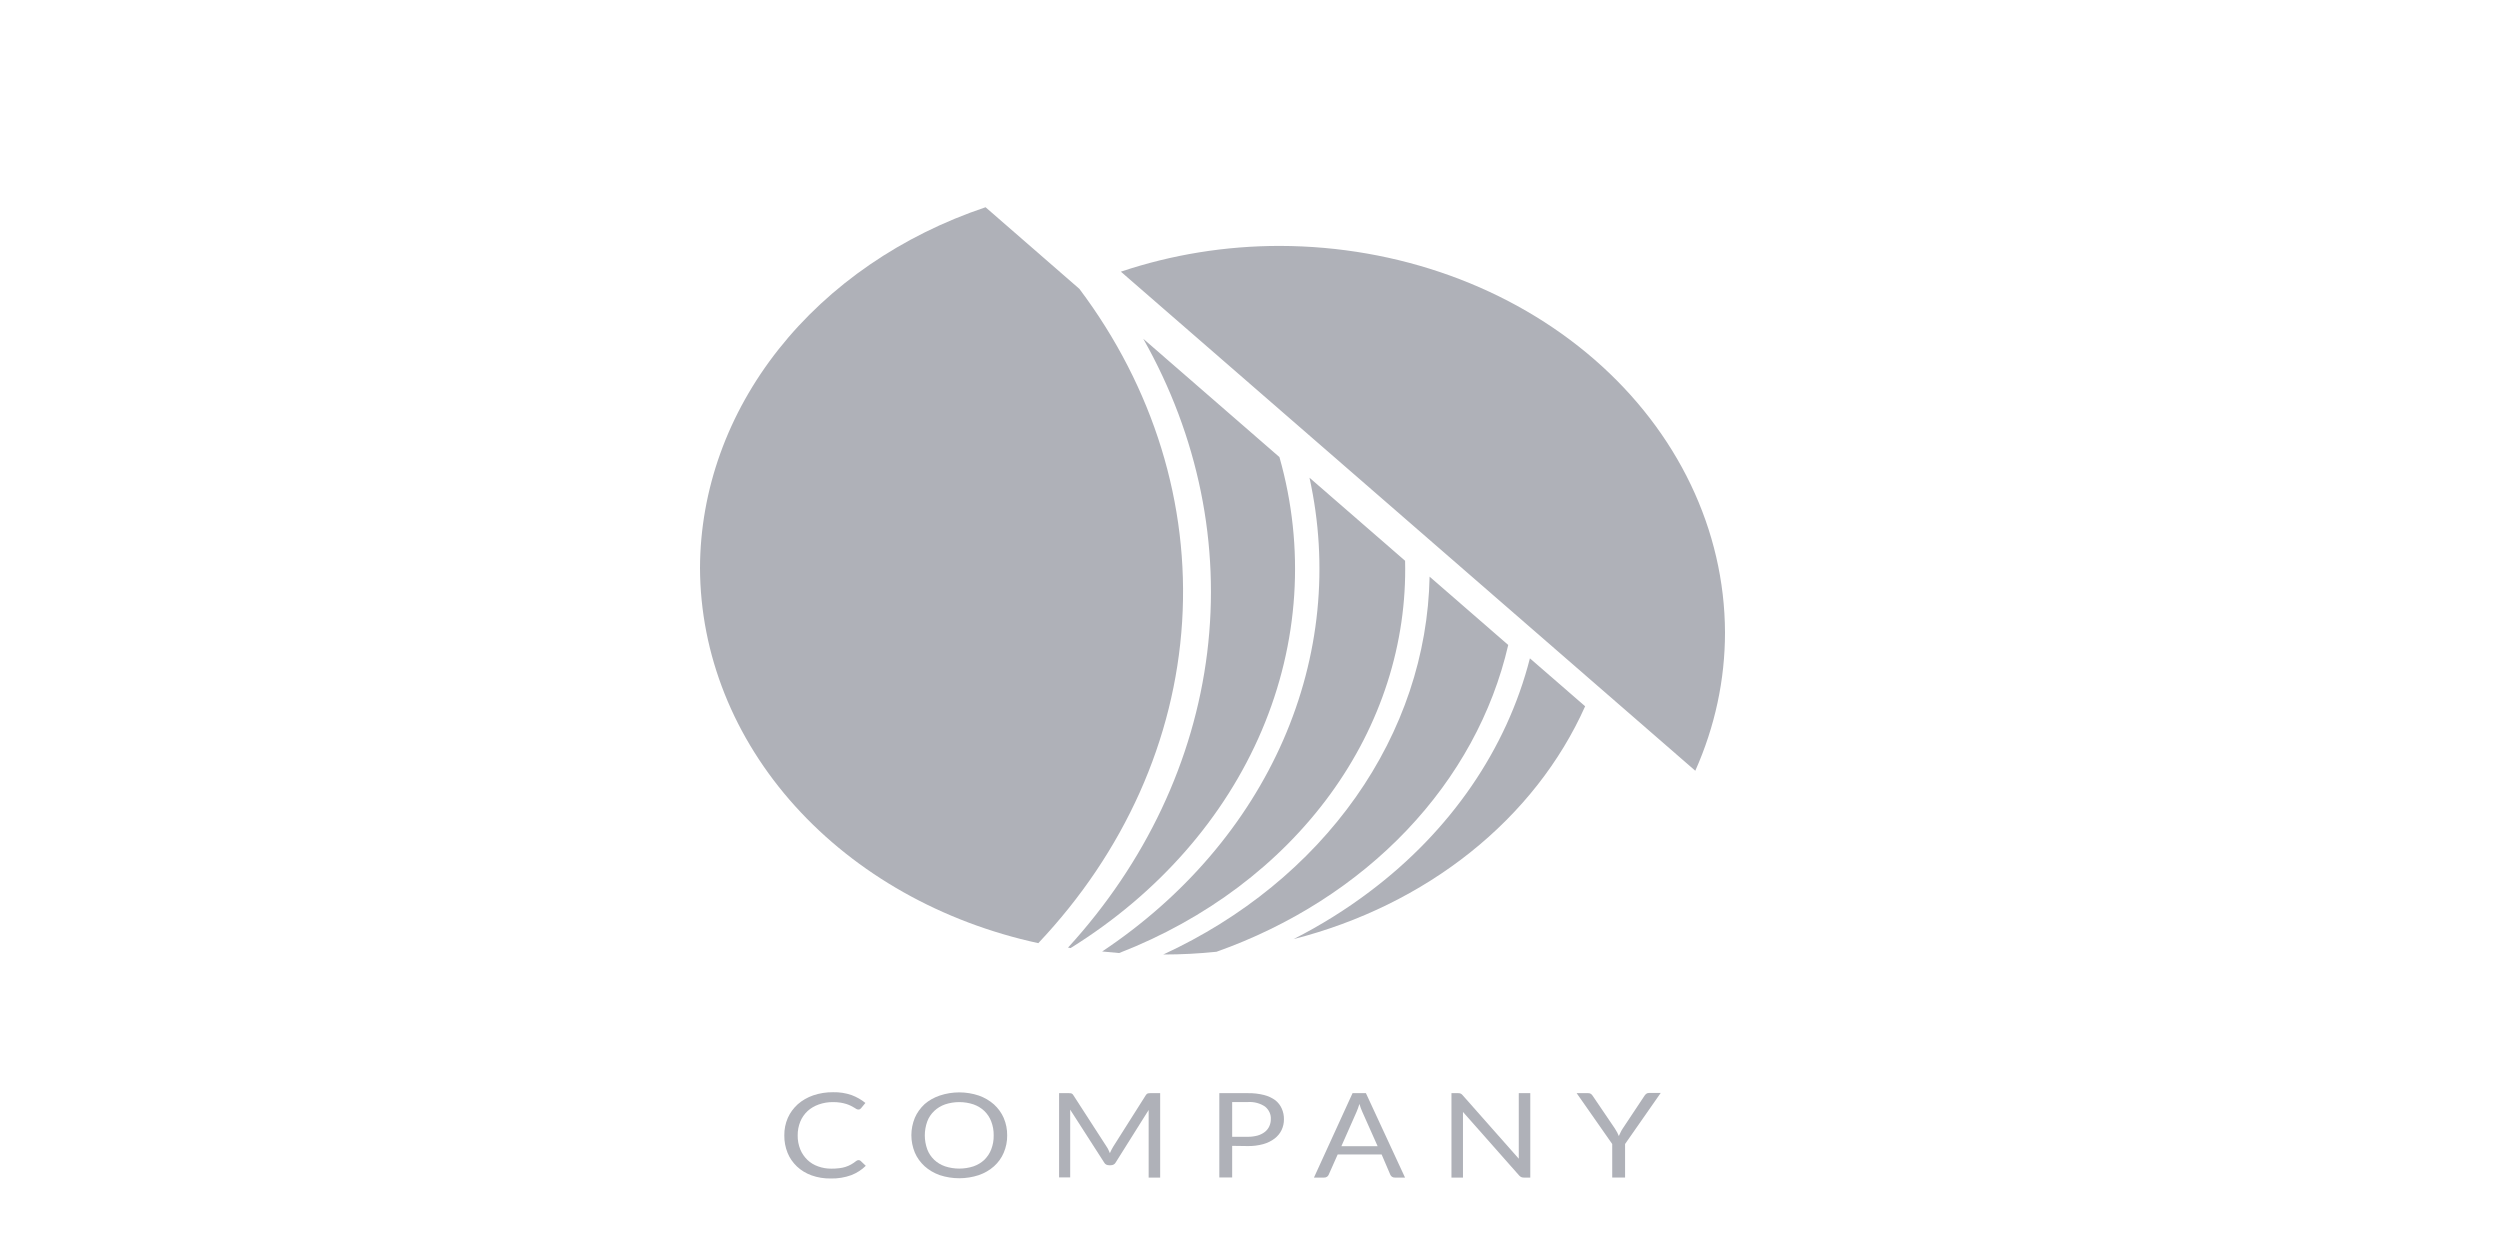
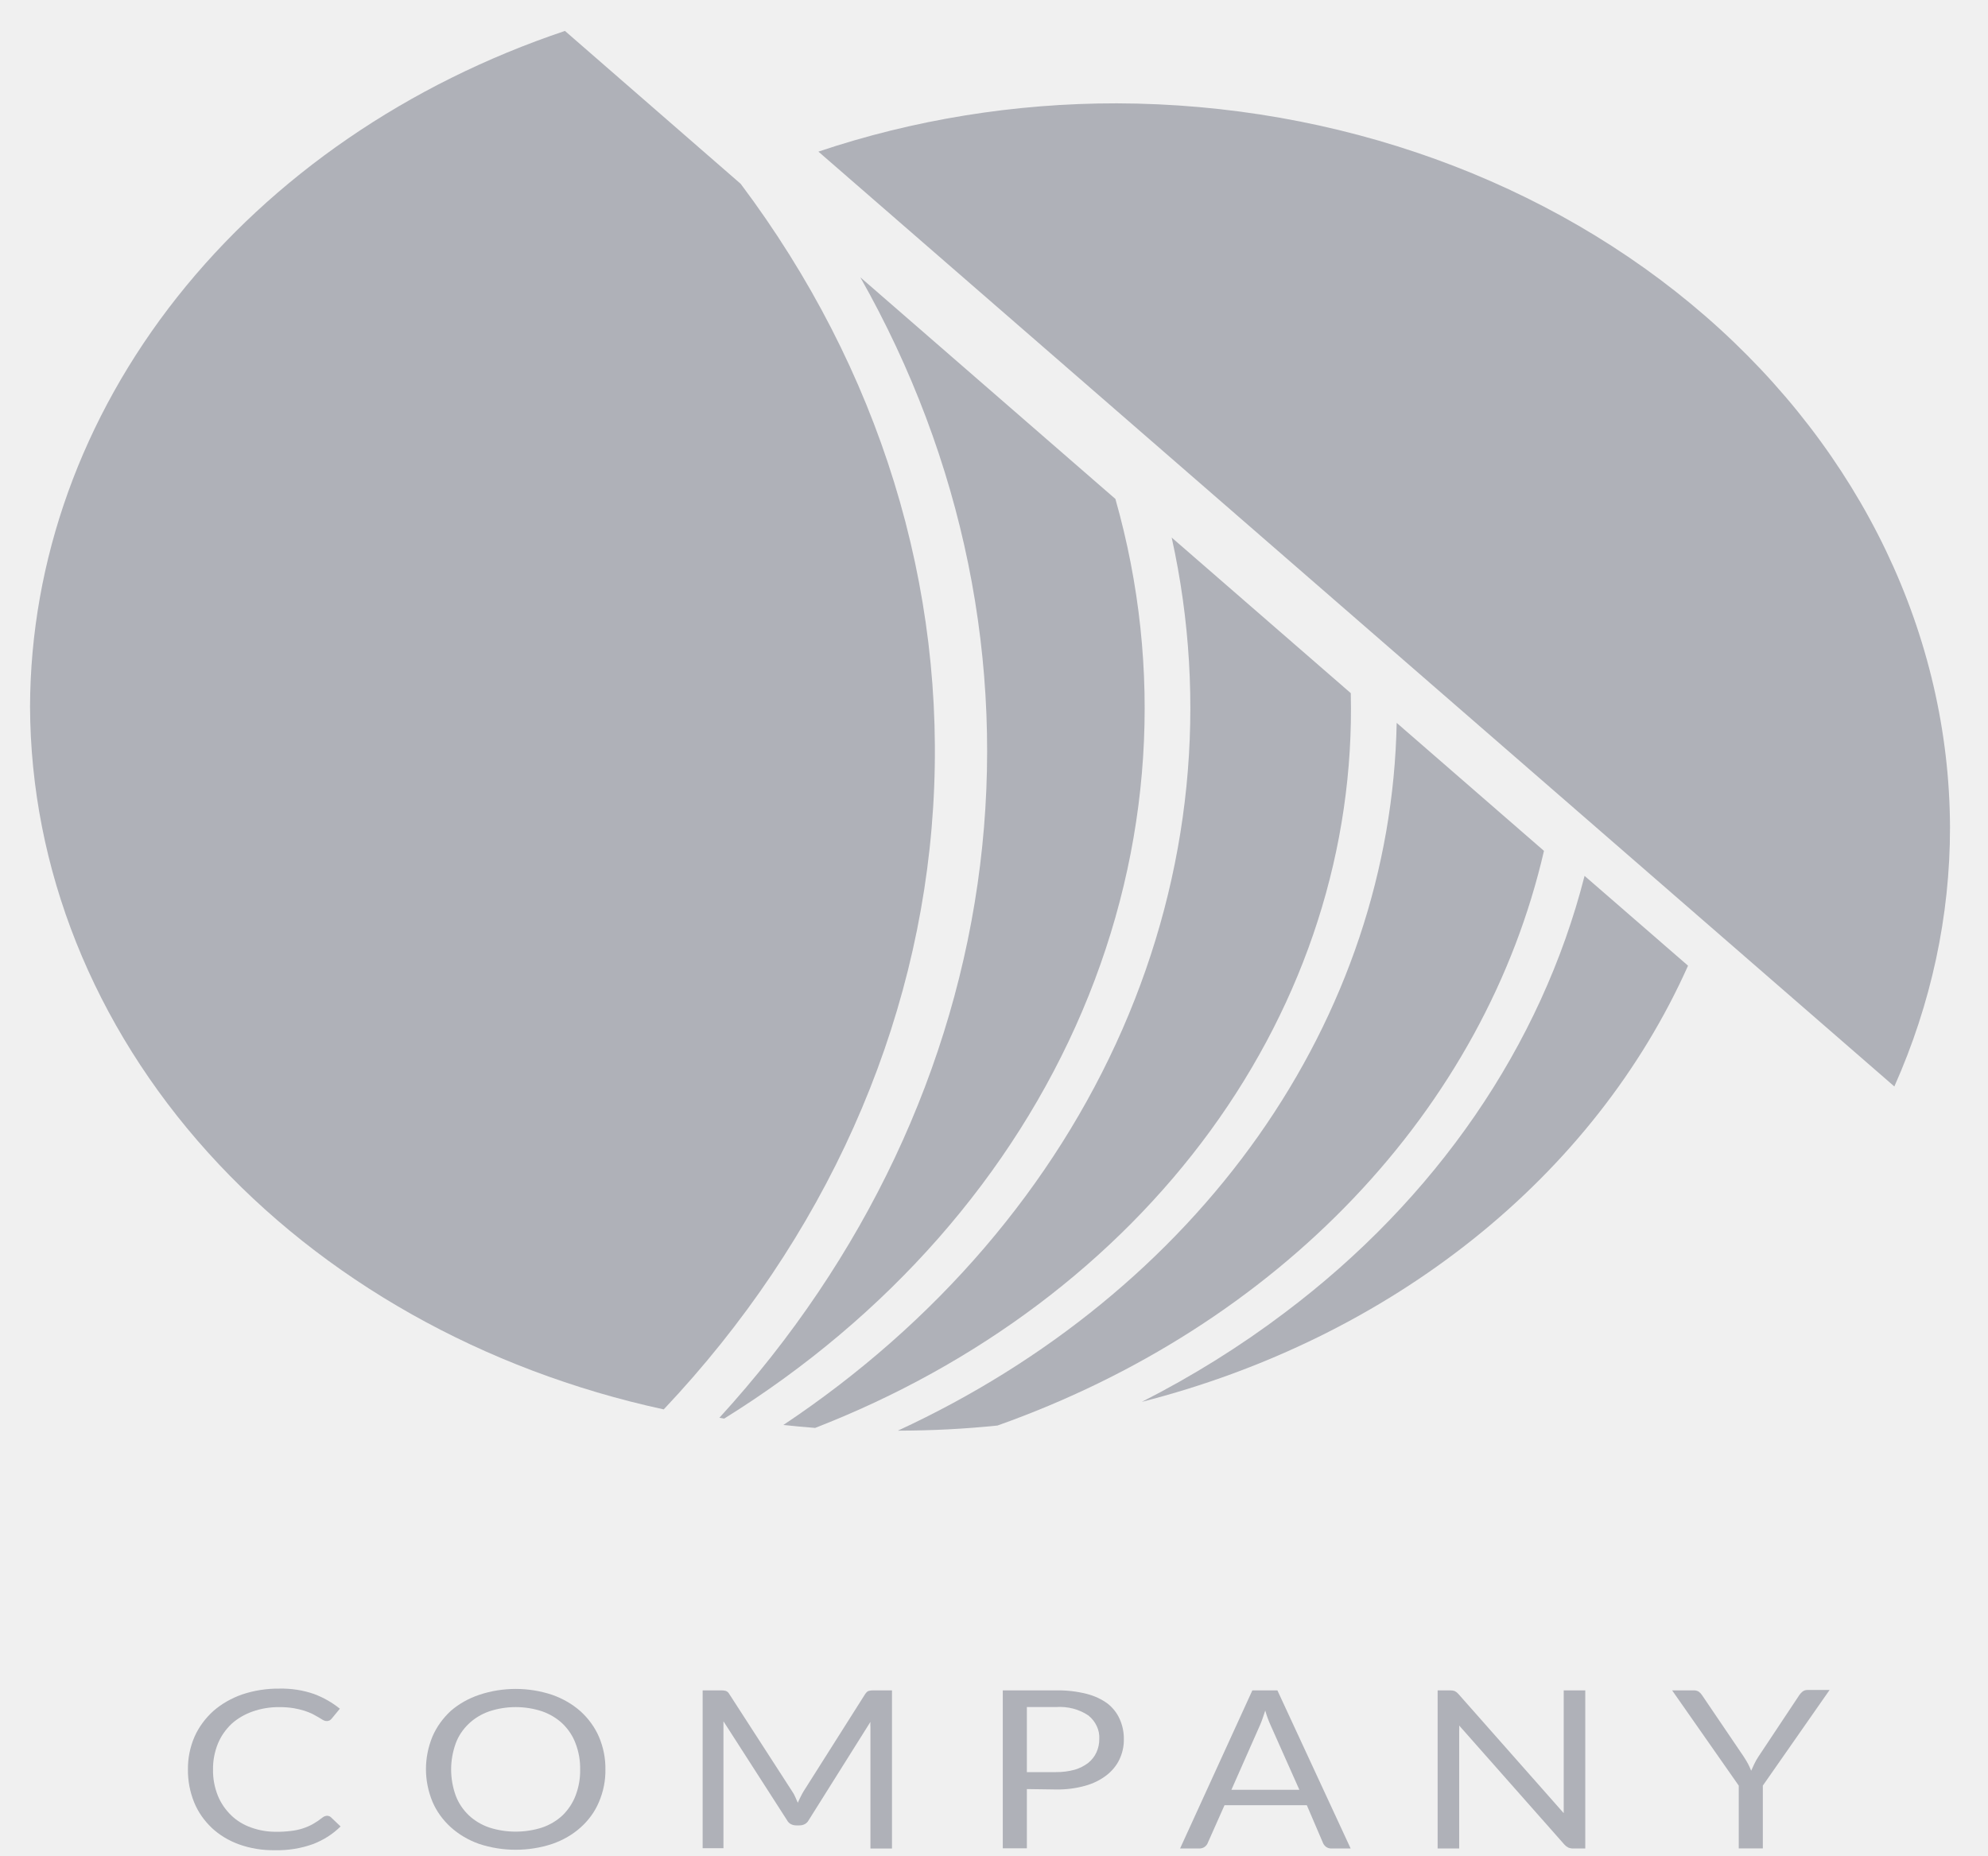
- <svg xmlns="http://www.w3.org/2000/svg" width="106" height="53" viewBox="0 0 106 53" fill="none">
-   <rect width="106" height="53" fill="#E5E5E5" />
-   <g clip-path="url(#clip0_1_293)">
-     <rect width="1600" height="2931" transform="translate(-647 -2461)" fill="white" />
-     <rect x="-31.5" y="-13.5" width="169" height="80" rx="3.5" stroke="#AFB1B8" />
-     <path d="M36.406 49.188C36.422 49.189 36.438 49.192 36.452 49.198C36.467 49.203 36.48 49.212 36.491 49.222L36.709 49.43C36.54 49.599 36.33 49.734 36.096 49.826C35.82 49.926 35.524 49.975 35.226 49.968C34.946 49.973 34.667 49.928 34.408 49.835C34.174 49.75 33.964 49.623 33.792 49.461C33.616 49.293 33.48 49.097 33.394 48.883C33.298 48.645 33.251 48.394 33.255 48.141C33.251 47.887 33.301 47.635 33.404 47.397C33.5 47.182 33.643 46.986 33.827 46.819C34.013 46.656 34.236 46.528 34.481 46.443C34.75 46.352 35.036 46.307 35.324 46.31C35.591 46.304 35.858 46.345 36.106 46.431C36.322 46.512 36.521 46.625 36.693 46.765L36.51 46.987C36.497 47.003 36.482 47.017 36.464 47.028C36.442 47.041 36.416 47.046 36.39 47.044C36.362 47.043 36.334 47.034 36.311 47.021L36.213 46.961L36.076 46.886C36.017 46.857 35.956 46.833 35.894 46.812C35.813 46.787 35.73 46.767 35.646 46.753C35.539 46.736 35.43 46.728 35.321 46.729C35.114 46.727 34.908 46.761 34.716 46.829C34.537 46.892 34.375 46.987 34.242 47.108C34.105 47.237 34.001 47.389 33.933 47.554C33.857 47.742 33.819 47.941 33.822 48.141C33.818 48.344 33.856 48.547 33.933 48.738C34 48.902 34.103 49.052 34.236 49.181C34.361 49.302 34.516 49.396 34.689 49.456C34.867 49.52 35.058 49.553 35.25 49.551C35.361 49.552 35.473 49.546 35.583 49.532C35.763 49.513 35.935 49.459 36.087 49.373C36.164 49.33 36.236 49.28 36.303 49.226C36.331 49.203 36.368 49.19 36.406 49.188Z" fill="#AFB1B8" />
-     <path d="M42.704 48.141C42.708 48.392 42.658 48.642 42.557 48.878C42.468 49.091 42.328 49.286 42.147 49.45C41.965 49.613 41.745 49.741 41.502 49.825C40.968 50.002 40.378 50.002 39.844 49.825C39.603 49.74 39.385 49.611 39.204 49.449C39.022 49.282 38.881 49.086 38.789 48.87C38.593 48.393 38.593 47.872 38.789 47.395C38.882 47.179 39.023 46.982 39.204 46.814C39.386 46.656 39.605 46.533 39.844 46.452C40.377 46.272 40.969 46.272 41.502 46.452C41.744 46.537 41.963 46.666 42.145 46.828C42.325 46.993 42.465 47.187 42.557 47.399C42.658 47.637 42.708 47.888 42.704 48.141ZM42.132 48.141C42.136 47.94 42.101 47.739 42.028 47.549C41.967 47.385 41.868 47.234 41.737 47.106C41.609 46.984 41.451 46.888 41.276 46.826C40.888 46.697 40.459 46.697 40.071 46.826C39.895 46.888 39.738 46.984 39.61 47.106C39.477 47.233 39.376 47.385 39.316 47.549C39.177 47.934 39.177 48.347 39.316 48.733C39.377 48.897 39.477 49.048 39.61 49.176C39.738 49.297 39.895 49.392 40.071 49.453C40.459 49.58 40.887 49.58 41.276 49.453C41.451 49.392 41.609 49.297 41.737 49.176C41.867 49.047 41.967 48.896 42.028 48.733C42.102 48.542 42.136 48.342 42.132 48.141Z" fill="#AFB1B8" />
-     <path d="M47.001 48.762L47.059 48.894C47.08 48.847 47.099 48.804 47.121 48.762C47.142 48.717 47.166 48.674 47.192 48.632L48.585 46.431C48.613 46.393 48.637 46.369 48.664 46.362C48.702 46.352 48.74 46.348 48.779 46.35H49.191V49.929H48.703V47.298C48.703 47.265 48.703 47.227 48.703 47.187C48.7 47.145 48.7 47.104 48.703 47.063L47.301 49.295C47.283 49.328 47.255 49.356 47.219 49.376C47.183 49.396 47.142 49.406 47.099 49.406H47.02C46.978 49.407 46.936 49.396 46.9 49.377C46.865 49.357 46.836 49.328 46.819 49.295L45.376 47.049C45.376 47.092 45.376 47.134 45.376 47.177C45.376 47.22 45.376 47.258 45.376 47.291V49.922H44.905V46.35H45.316C45.355 46.348 45.394 46.352 45.431 46.362C45.465 46.377 45.492 46.401 45.507 46.431L46.93 48.634C46.958 48.675 46.982 48.717 47.001 48.762Z" fill="#AFB1B8" />
-     <path d="M52.244 48.584V49.925H51.699V46.35H52.915C53.145 46.346 53.373 46.373 53.594 46.428C53.77 46.472 53.934 46.548 54.074 46.651C54.195 46.748 54.288 46.868 54.346 47.002C54.411 47.147 54.442 47.303 54.439 47.459C54.441 47.615 54.407 47.771 54.338 47.916C54.273 48.053 54.172 48.175 54.044 48.274C53.904 48.381 53.739 48.462 53.561 48.511C53.349 48.569 53.127 48.597 52.904 48.593L52.244 48.584ZM52.244 48.2H52.904C53.047 48.202 53.19 48.183 53.327 48.146C53.439 48.113 53.543 48.06 53.632 47.992C53.714 47.926 53.778 47.845 53.818 47.755C53.862 47.659 53.884 47.557 53.883 47.454C53.889 47.355 53.871 47.255 53.828 47.163C53.786 47.07 53.721 46.987 53.638 46.919C53.429 46.777 53.168 46.709 52.904 46.727H52.244V48.2Z" fill="#AFB1B8" />
-     <path d="M59.573 49.929H59.142C59.099 49.931 59.057 49.919 59.022 49.896C58.991 49.874 58.967 49.846 58.951 49.813L58.581 48.949H56.718L56.334 49.813C56.32 49.845 56.296 49.873 56.266 49.894C56.231 49.918 56.188 49.931 56.143 49.929H55.712L57.348 46.35H57.915L59.573 49.929ZM56.874 48.6H58.412L57.763 47.144C57.713 47.034 57.672 46.922 57.64 46.807L57.577 46.994C57.558 47.051 57.536 47.103 57.517 47.146L56.874 48.6Z" fill="#AFB1B8" />
-     <path d="M61.929 46.367C61.961 46.382 61.989 46.404 62.011 46.431L64.396 49.129C64.396 49.086 64.396 49.044 64.396 49.003C64.396 48.963 64.396 48.923 64.396 48.885V46.35H64.884V49.929H64.612C64.573 49.931 64.534 49.923 64.5 49.908C64.466 49.891 64.436 49.868 64.413 49.842L62.03 47.146C62.032 47.187 62.032 47.228 62.03 47.269C62.03 47.309 62.03 47.345 62.03 47.378V49.929H61.542V46.35H61.831C61.864 46.349 61.898 46.355 61.929 46.367Z" fill="#AFB1B8" />
-     <path d="M68.903 48.506V49.927H68.358V48.506L66.85 46.35H67.338C67.38 46.348 67.422 46.359 67.455 46.381C67.485 46.404 67.51 46.431 67.529 46.461L68.472 47.852C68.51 47.911 68.543 47.966 68.57 48.018C68.598 48.07 68.62 48.12 68.639 48.169L68.71 48.016C68.736 47.959 68.767 47.904 68.802 47.852L69.732 46.452C69.751 46.424 69.775 46.398 69.803 46.376C69.835 46.352 69.877 46.339 69.92 46.341H70.414L68.903 48.506Z" fill="#AFB1B8" />
-     <path d="M46.731 40.343C46.969 40.369 47.209 40.391 47.451 40.409C51.13 38.98 54.242 36.639 56.399 33.681C58.555 30.723 59.66 27.278 59.576 23.777L55.522 20.255C56.346 23.982 55.96 27.835 54.408 31.383C52.855 34.931 50.198 38.033 46.731 40.343Z" fill="#AFB1B8" />
-     <path d="M45.284 40.179L45.393 40.198C49.097 37.896 51.92 34.682 53.499 30.971C55.078 27.26 55.339 23.222 54.248 19.381L48.474 14.364C50.809 18.488 51.749 23.103 51.185 27.673C50.62 32.243 48.574 36.58 45.284 40.179Z" fill="#AFB1B8" />
-     <path d="M64.868 27.914C63.887 31.76 61.504 35.229 58.074 37.806C57.072 38.563 55.991 39.237 54.845 39.819C57.639 39.106 60.206 37.845 62.35 36.133C64.494 34.421 66.157 32.304 67.21 29.946L64.868 27.914Z" fill="#AFB1B8" />
-     <path d="M63.949 27.347L60.615 24.45C60.551 27.753 59.47 30.981 57.485 33.798C55.499 36.616 52.681 38.92 49.324 40.471H49.341C50.089 40.471 50.836 40.432 51.579 40.355C54.717 39.242 57.488 37.472 59.647 35.202C61.805 32.933 63.283 30.234 63.949 27.347Z" fill="#AFB1B8" />
-     <path d="M45.766 12.248L41.788 8.787C38.232 9.981 35.174 12.08 33.013 14.809C30.853 17.538 29.691 20.771 29.68 24.083V24.083C29.693 27.743 31.111 31.295 33.709 34.176C36.307 37.057 39.937 39.103 44.024 39.99C47.672 36.128 49.809 31.356 50.122 26.367C50.435 21.378 48.909 16.432 45.766 12.248Z" fill="#AFB1B8" />
-     <path d="M73.14 26.814C73.126 22.472 71.134 18.311 67.6 15.24C64.066 12.17 59.276 10.439 54.278 10.427C51.969 10.424 49.679 10.795 47.525 11.519L71.88 32.68C72.714 30.809 73.141 28.82 73.14 26.814Z" fill="#AFB1B8" />
-   </g>
-   <defs>
-     <clipPath id="clip0_1_293">
-       <rect width="1600" height="2931" fill="white" transform="translate(-647 -2461)" />
-     </clipPath>
-   </defs>
+ <svg xmlns="http://www.w3.org/2000/svg" width="45" height="42" viewBox="0 0 45 42" fill="none">
+   <path d="M7.406 41.101C7.422 41.102 7.438 41.105 7.452 41.111C7.467 41.116 7.48 41.124 7.491 41.135L7.709 41.343C7.54 41.512 7.33 41.647 7.095 41.739C6.82 41.839 6.524 41.888 6.226 41.881C5.945 41.886 5.667 41.841 5.408 41.748C5.174 41.663 4.964 41.536 4.792 41.374C4.616 41.206 4.481 41.01 4.394 40.796C4.298 40.557 4.251 40.306 4.254 40.054C4.251 39.8 4.301 39.548 4.404 39.31C4.5 39.095 4.643 38.899 4.827 38.732C5.013 38.569 5.236 38.441 5.481 38.355C5.75 38.265 6.036 38.22 6.324 38.223C6.591 38.217 6.857 38.258 7.106 38.344C7.322 38.425 7.521 38.538 7.693 38.678L7.51 38.9C7.497 38.916 7.482 38.93 7.464 38.941C7.442 38.953 7.416 38.959 7.39 38.957C7.362 38.956 7.334 38.947 7.311 38.934L7.213 38.874L7.076 38.798C7.018 38.77 6.956 38.746 6.894 38.725C6.813 38.7 6.73 38.68 6.646 38.666C6.539 38.649 6.43 38.641 6.321 38.642C6.114 38.64 5.908 38.674 5.716 38.742C5.537 38.805 5.375 38.9 5.241 39.021C5.106 39.15 5.001 39.302 4.933 39.467C4.857 39.655 4.819 39.854 4.822 40.054C4.818 40.257 4.856 40.459 4.933 40.651C5 40.815 5.103 40.965 5.236 41.094C5.361 41.215 5.516 41.309 5.689 41.369C5.867 41.433 6.058 41.465 6.25 41.464C6.362 41.465 6.473 41.459 6.583 41.445C6.763 41.426 6.935 41.372 7.087 41.286C7.164 41.242 7.236 41.193 7.303 41.139C7.331 41.116 7.368 41.103 7.406 41.101Z" fill="#AFB1B8" />
+   <path d="M13.704 40.054C13.708 40.305 13.658 40.555 13.557 40.791C13.468 41.004 13.328 41.199 13.146 41.363C12.965 41.526 12.745 41.654 12.502 41.738C11.968 41.915 11.378 41.915 10.844 41.738C10.603 41.653 10.385 41.524 10.204 41.361C10.022 41.195 9.881 40.999 9.789 40.783C9.593 40.306 9.593 39.785 9.789 39.308C9.882 39.092 10.023 38.895 10.204 38.727C10.386 38.569 10.604 38.446 10.844 38.365C11.377 38.185 11.969 38.185 12.502 38.365C12.744 38.45 12.963 38.578 13.146 38.741C13.325 38.906 13.465 39.1 13.557 39.312C13.658 39.55 13.708 39.801 13.704 40.054ZM13.132 40.054C13.136 39.853 13.101 39.653 13.028 39.462C12.967 39.298 12.868 39.147 12.737 39.019C12.609 38.897 12.451 38.801 12.276 38.739C11.888 38.609 11.459 38.609 11.071 38.739C10.895 38.801 10.738 38.897 10.61 39.019C10.477 39.146 10.376 39.297 10.316 39.462C10.177 39.847 10.177 40.26 10.316 40.646C10.377 40.81 10.477 40.961 10.61 41.089C10.738 41.21 10.895 41.305 11.071 41.366C11.459 41.492 11.887 41.492 12.276 41.366C12.451 41.305 12.609 41.21 12.737 41.089C12.867 40.96 12.966 40.809 13.028 40.646C13.101 40.455 13.136 40.255 13.132 40.054Z" fill="#AFB1B8" />
+   <path d="M18.001 40.675L18.059 40.807C18.08 40.76 18.099 40.717 18.121 40.675C18.142 40.63 18.166 40.587 18.192 40.544L19.585 38.344C19.613 38.306 19.637 38.282 19.665 38.275C19.701 38.265 19.74 38.261 19.779 38.263H20.191V41.843H19.703V39.211C19.703 39.178 19.703 39.14 19.703 39.099C19.7 39.059 19.7 39.017 19.703 38.976L18.301 41.208C18.283 41.241 18.255 41.269 18.219 41.289C18.183 41.309 18.142 41.319 18.099 41.319H18.02C17.978 41.319 17.936 41.309 17.9 41.289C17.865 41.27 17.836 41.241 17.819 41.208L16.376 38.962C16.376 39.005 16.376 39.047 16.376 39.09C16.376 39.133 16.376 39.17 16.376 39.204V41.835H15.905V38.263H16.316C16.355 38.261 16.394 38.265 16.431 38.275C16.465 38.29 16.492 38.314 16.507 38.344L17.93 40.547C17.958 40.587 17.982 40.63 18.001 40.675Z" fill="#AFB1B8" />
+   <path d="M23.244 40.497V41.838H22.699V38.263H23.915C24.145 38.259 24.373 38.286 24.594 38.341C24.77 38.385 24.934 38.461 25.074 38.564C25.195 38.661 25.288 38.781 25.346 38.915C25.411 39.06 25.442 39.216 25.439 39.372C25.442 39.529 25.407 39.684 25.338 39.829C25.273 39.966 25.172 40.088 25.044 40.187C24.904 40.294 24.739 40.375 24.561 40.423C24.349 40.482 24.127 40.51 23.904 40.506L23.244 40.497ZM23.244 40.113H23.904C24.047 40.115 24.19 40.096 24.327 40.059C24.439 40.026 24.543 39.973 24.632 39.905C24.714 39.839 24.777 39.758 24.818 39.668C24.862 39.572 24.884 39.47 24.883 39.367C24.889 39.268 24.871 39.168 24.828 39.076C24.786 38.983 24.721 38.9 24.638 38.832C24.429 38.69 24.168 38.622 23.904 38.64H23.244V40.113Z" fill="#AFB1B8" />
+   <path d="M30.573 41.842H30.142C30.099 41.844 30.057 41.832 30.022 41.809C29.991 41.787 29.967 41.758 29.951 41.726L29.581 40.862H27.718L27.334 41.726C27.32 41.758 27.296 41.786 27.266 41.807C27.231 41.831 27.188 41.844 27.143 41.842H26.712L28.348 38.263H28.915L30.573 41.842ZM27.874 40.513H29.412L28.763 39.056C28.713 38.947 28.672 38.834 28.64 38.72L28.577 38.907C28.558 38.964 28.536 39.016 28.517 39.059L27.874 40.513Z" fill="#AFB1B8" />
+   <path d="M32.929 38.279C32.961 38.295 32.989 38.317 33.011 38.343L35.396 41.042C35.396 40.999 35.396 40.956 35.396 40.916C35.396 40.876 35.396 40.836 35.396 40.798V38.263H35.884V41.842H35.612C35.573 41.843 35.535 41.836 35.5 41.821C35.466 41.804 35.437 41.782 35.413 41.755L33.03 39.059C33.032 39.1 33.032 39.141 33.03 39.182C33.03 39.222 33.03 39.258 33.03 39.291V41.842H32.542V38.263H32.831C32.864 38.262 32.898 38.268 32.929 38.279Z" fill="#AFB1B8" />
+   <path d="M39.903 40.419V41.84H39.358V40.419L37.85 38.263H38.338C38.38 38.261 38.422 38.272 38.455 38.294C38.485 38.317 38.51 38.344 38.529 38.374L39.472 39.765C39.511 39.824 39.543 39.879 39.571 39.931C39.598 39.983 39.62 40.033 39.639 40.082L39.71 39.928C39.736 39.872 39.767 39.818 39.802 39.765L40.732 38.365C40.752 38.337 40.775 38.312 40.803 38.289C40.835 38.265 40.877 38.252 40.92 38.254H41.414L39.903 40.419Z" fill="#AFB1B8" />
+   <path d="M17.731 32.256C17.969 32.282 18.209 32.303 18.451 32.322C22.13 30.893 25.242 28.552 27.399 25.594C29.555 22.636 30.66 19.191 30.576 15.69L26.522 12.168C27.346 15.895 26.96 19.748 25.408 23.296C23.855 26.844 21.198 29.946 17.731 32.256Z" fill="#AFB1B8" />
+   <path d="M16.284 32.092L16.393 32.111C20.097 29.809 22.921 26.595 24.499 22.884C26.078 19.173 26.339 15.135 25.248 11.294L19.474 6.277C21.809 10.401 22.75 15.016 22.185 19.586C21.62 24.156 19.574 28.493 16.284 32.092Z" fill="#AFB1B8" />
+   <path d="M35.868 19.826C34.887 23.673 32.504 27.142 29.074 29.719C28.072 30.476 26.991 31.15 25.846 31.732C28.639 31.019 31.206 29.758 33.35 28.046C35.494 26.334 37.157 24.217 38.21 21.859L35.868 19.826Z" fill="#AFB1B8" />
+   <path d="M34.949 19.26L31.615 16.363C31.551 19.666 30.47 22.894 28.485 25.711C26.499 28.529 23.681 30.833 20.324 32.384H20.341C21.089 32.383 21.836 32.345 22.579 32.268C25.716 31.155 28.488 29.385 30.646 27.115C32.805 24.846 34.283 22.147 34.949 19.26Z" fill="#AFB1B8" />
+   <path d="M16.766 4.161L12.788 0.7C9.232 1.894 6.174 3.993 4.013 6.722C1.853 9.451 0.691 12.684 0.68 15.996H0.68C0.693 19.656 2.111 23.208 4.709 26.089C7.307 28.97 10.937 31.016 15.024 31.903C18.672 28.041 20.809 23.269 21.122 18.28C21.435 13.291 19.909 8.345 16.766 4.161Z" fill="#AFB1B8" />
+   <path d="M44.14 18.727C44.126 14.385 42.134 10.224 38.6 7.153C35.066 4.083 30.276 2.352 25.278 2.339C22.969 2.337 20.679 2.708 18.525 3.432L42.88 24.593C43.714 22.722 44.142 20.733 44.14 18.727Z" fill="#AFB1B8" />
</svg>
